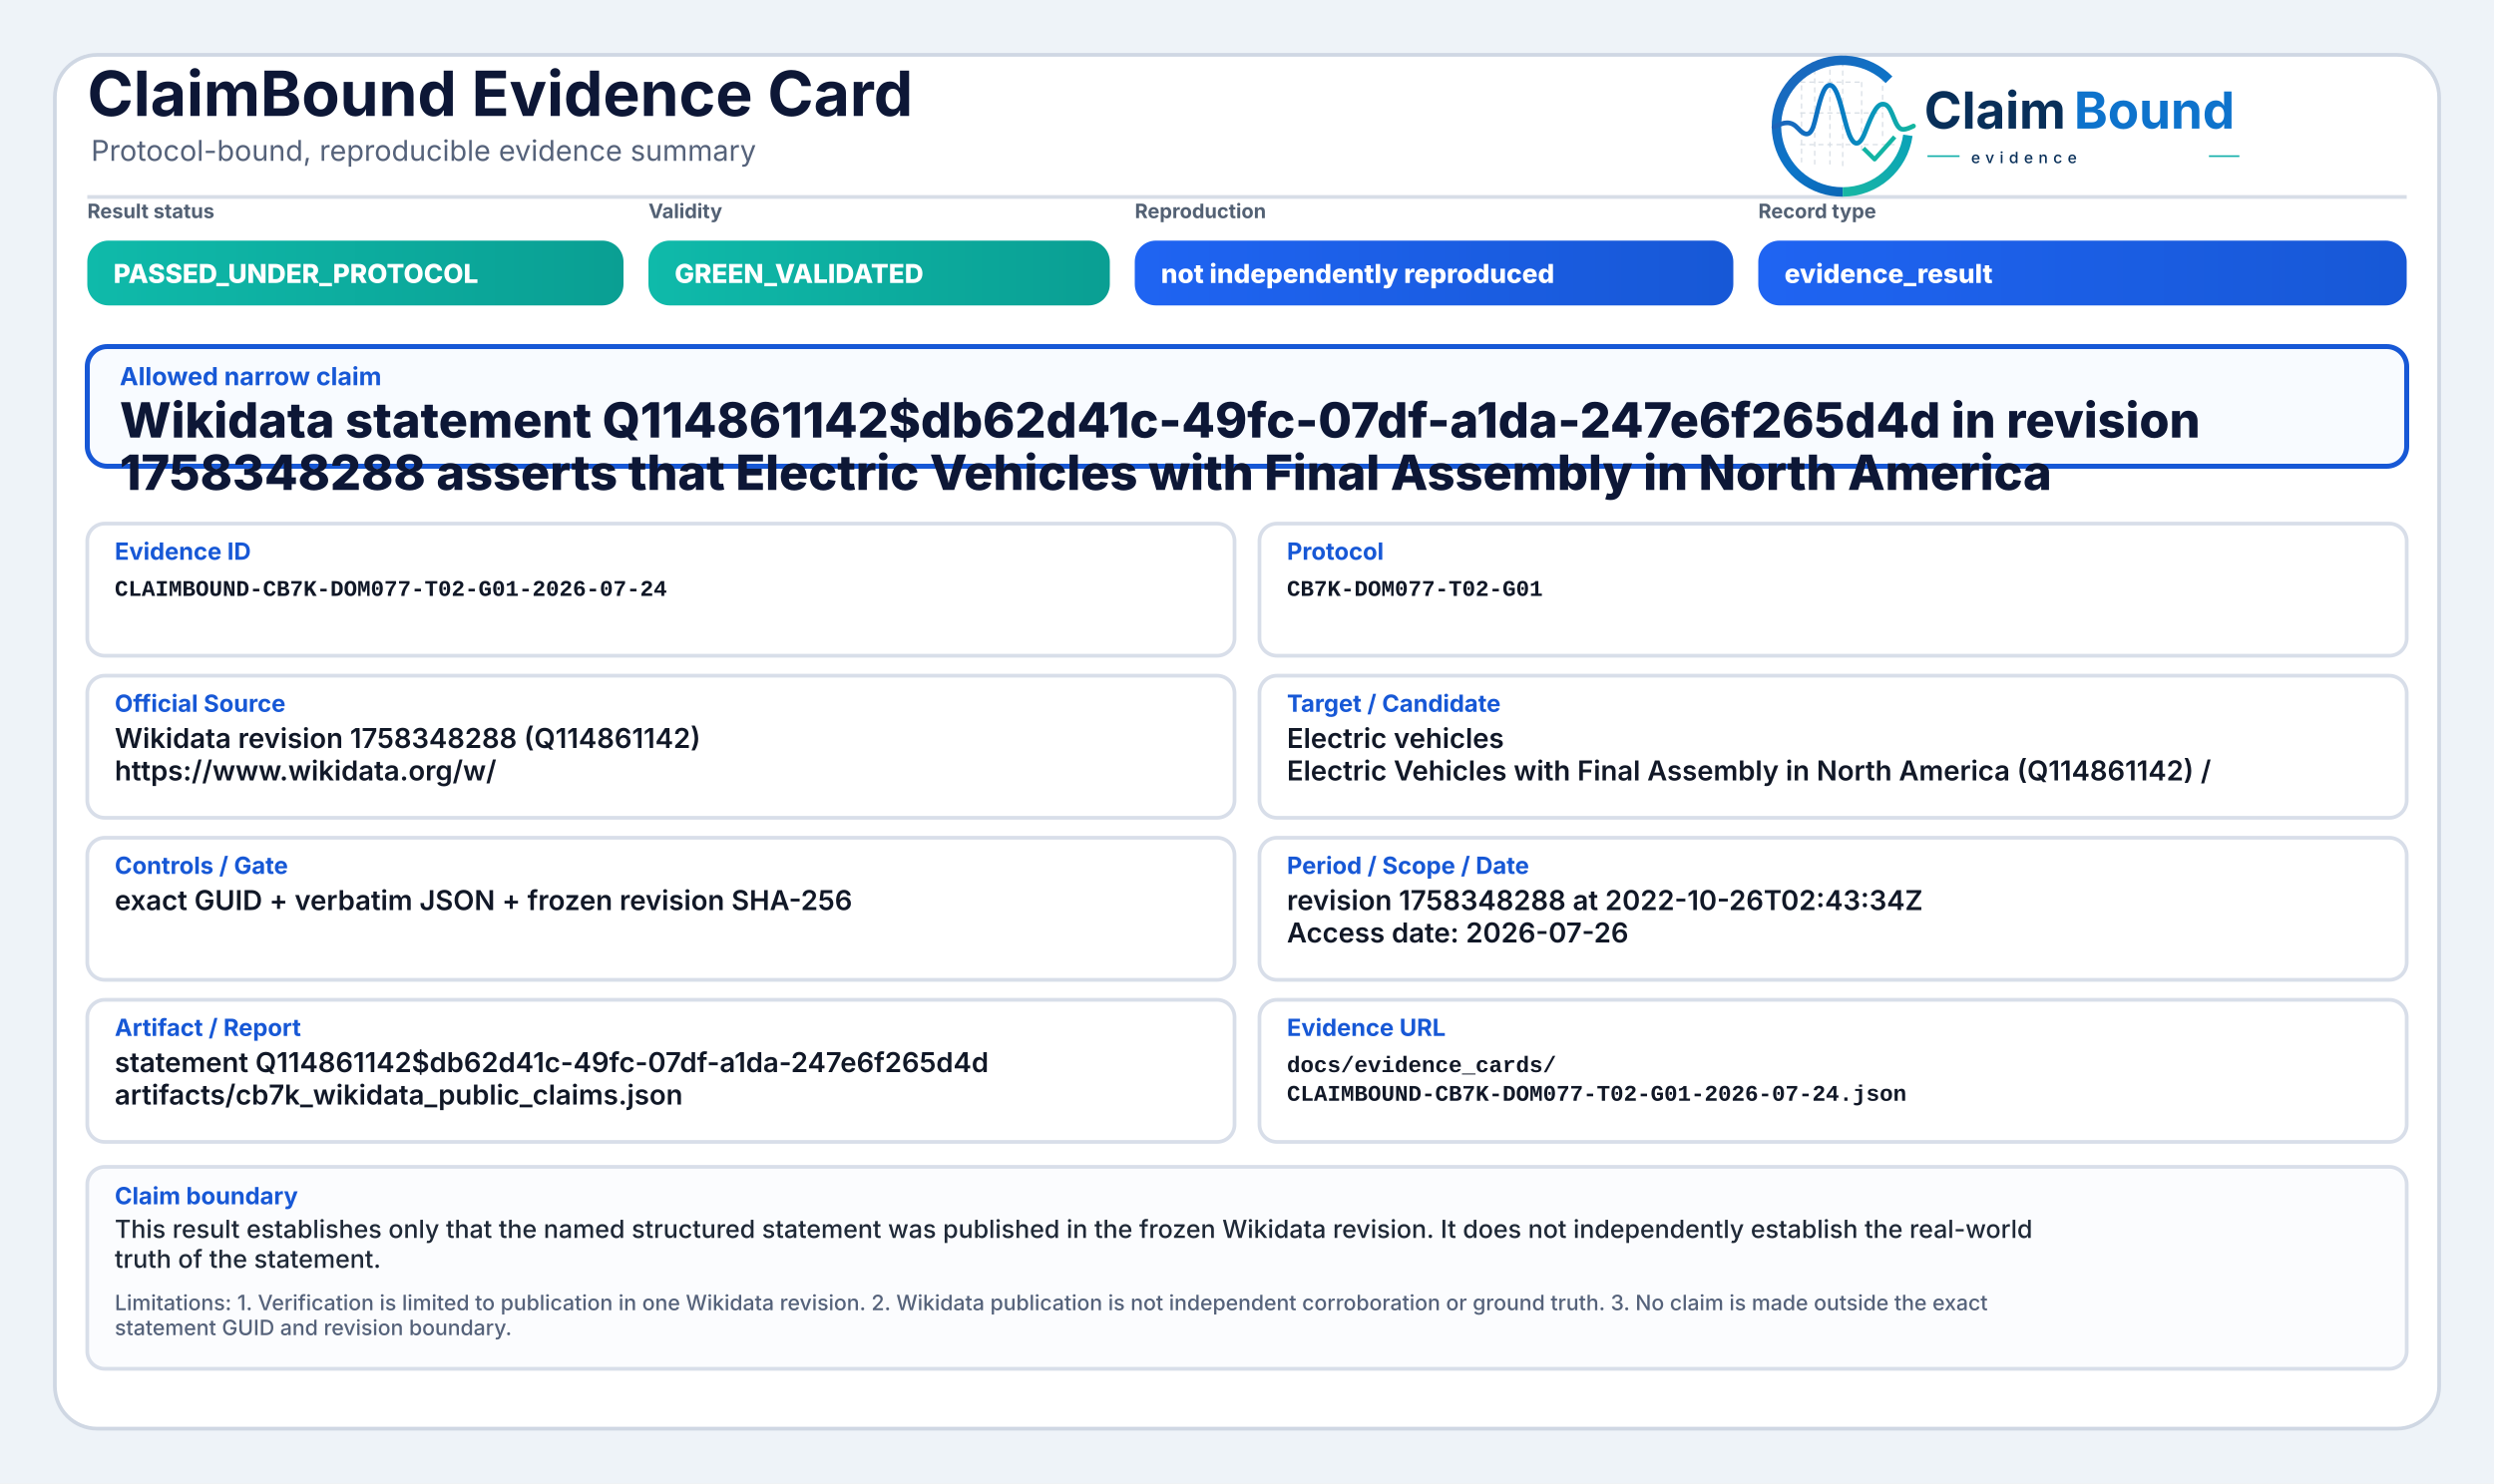
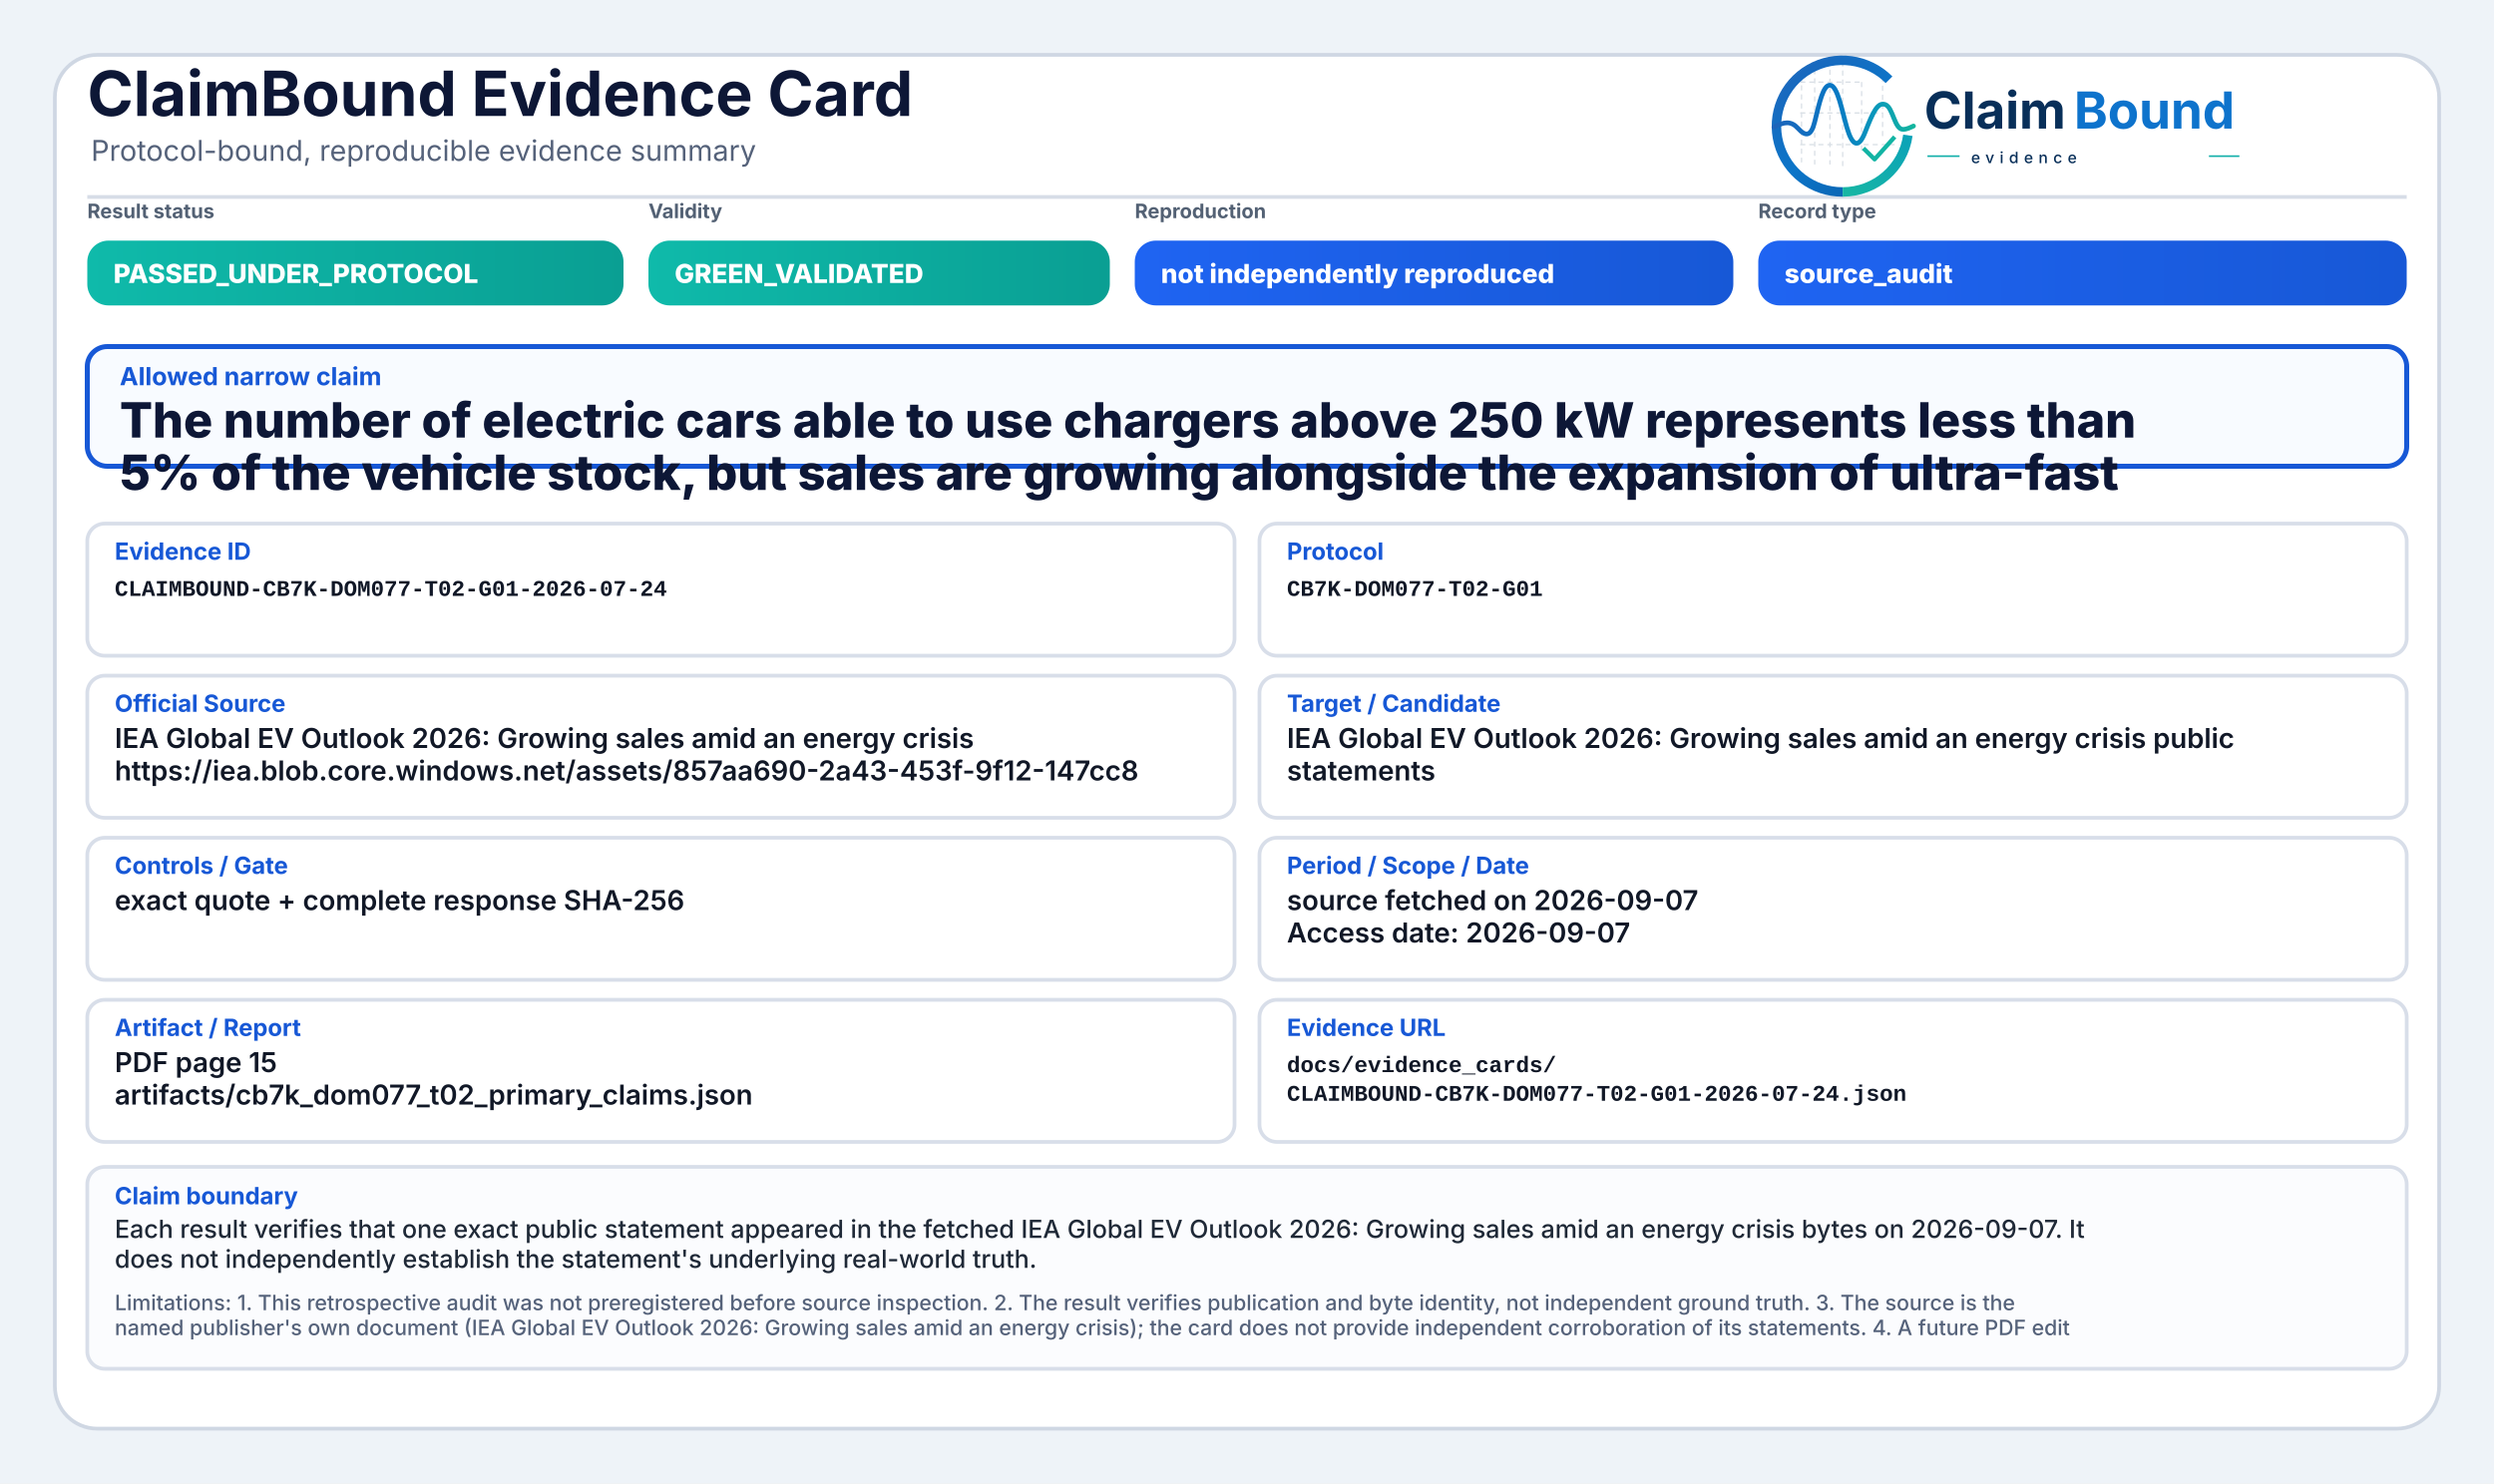
<svg xmlns="http://www.w3.org/2000/svg" width="2000" height="1190" viewBox="0 0 2000 1190" role="img" aria-label="ClaimBound Evidence Card">
  <defs>
    <linearGradient id="greenGrad" x1="0" y1="0" x2="1" y2="0">
      <stop offset="0%" stop-color="#0fbaaa" />
      <stop offset="100%" stop-color="#0a9f93" />
    </linearGradient>
    <linearGradient id="yellowGrad" x1="0" y1="0" x2="1" y2="0">
      <stop offset="0%" stop-color="#fbbf24" />
      <stop offset="100%" stop-color="#d97706" />
    </linearGradient>
    <linearGradient id="amberGrad" x1="0" y1="0" x2="1" y2="0">
      <stop offset="0%" stop-color="#f97316" />
      <stop offset="100%" stop-color="#c2410c" />
    </linearGradient>
    <linearGradient id="redGrad" x1="0" y1="0" x2="1" y2="0">
      <stop offset="0%" stop-color="#ef4444" />
      <stop offset="100%" stop-color="#b91c1c" />
    </linearGradient>
    <linearGradient id="grayGrad" x1="0" y1="0" x2="1" y2="0">
      <stop offset="0%" stop-color="#64748b" />
      <stop offset="100%" stop-color="#475569" />
    </linearGradient>
    <linearGradient id="blueGrad" x1="0" y1="0" x2="1" y2="0">
      <stop offset="0%" stop-color="#1f64f2" />
      <stop offset="100%" stop-color="#1758d6" />
    </linearGradient>
    <linearGradient id="logoRingBlue" x1="73" y1="453" x2="348" y2="793" gradientUnits="userSpaceOnUse">
      <stop offset="0" stop-color="#1E64BA" />
      <stop offset="0.55" stop-color="#0C75C8" />
      <stop offset="1" stop-color="#0A5FAB" />
    </linearGradient>
    <linearGradient id="logoRingTeal" x1="221" y1="792" x2="403" y2="594" gradientUnits="userSpaceOnUse">
      <stop offset="0" stop-color="#18B7A3" />
      <stop offset="1" stop-color="#089EBC" />
    </linearGradient>
    <linearGradient id="logoSignalGradient" x1="61" y1="628" x2="404" y2="628" gradientUnits="userSpaceOnUse">
      <stop offset="0" stop-color="#1E64BA" />
      <stop offset="0.43" stop-color="#0877C4" />
      <stop offset="0.72" stop-color="#0A97BB" />
      <stop offset="1" stop-color="#14B69E" />
    </linearGradient>
  </defs>
  <rect x="0" y="0" width="2000" height="1190" fill="#eef3f8" />
  <rect x="44" y="44" width="1912" height="1102" rx="34" fill="#ffffff" stroke="#cfd7e3" stroke-width="3" />
  <path d="M70 158 H1930" stroke="#d7dde7" stroke-width="3" />
  <text x="70" y="93" font-family="Inter, Segoe UI, Arial, sans-serif" font-size="50" font-weight="750" fill="#0d1736">ClaimBound Evidence Card</text>
  <text x="73" y="129" font-family="Inter, Segoe UI, Arial, sans-serif" font-size="23" font-weight="400" fill="#55627a">Protocol-bound, reproducible evidence summary</text>
  <g aria-label="ClaimBound evidence logo" transform="translate(1415,52) scale(0.33) translate(-40,-478)">
    <g stroke-linecap="butt" stroke-linejoin="round">
      <g stroke="#CBD3DC" stroke-width="3.2" stroke-linecap="round" stroke-dasharray="10 12" opacity="0.72">
        <path d="M130 507V714" />
        <path d="M162 490V719" />
        <path d="M199 491V719" />
        <path d="M230 471V726" />
        <path d="M276 521V690" />
        <path d="M327 508V650" />
        <path d="M128 520H277" />
        <path d="M128 595H327" />
        <path d="M128 672H355" />
      </g>
      <path d="M342.6 514.3A160 160 0 1 0 230 787" fill="none" stroke="url(#logoRingBlue)" stroke-width="23" />
      <path d="M230 787A160 160 0 0 0 388.4 649.3" fill="none" stroke="url(#logoRingTeal)" stroke-width="23" />
      <path d="M63 629.5C87 616.4 104.3 613.6 121.2 632.2C140.7 653.8 153.4 651.6 162.1 616.2C173.8 568.5 182.5 527.5 198.9 527.5C217.5 527.5 228.4 590.6 240.3 630.8C253.4 675.4 268.6 682.8 284.6 641.5C303.5 592.9 315.2 567.6 333.7 574.7C352.6 582 355.7 635.1 376.6 634.9C386.2 634.8 394 630.4 402 626.8" fill="none" stroke="url(#logoSignalGradient)" stroke-width="11.5" stroke-linecap="round" />
      <path d="M284 684.5L307.5 707.7L353 657" fill="none" stroke="#12B4A4" stroke-width="10.5" stroke-linecap="square" />
    </g>
    <text x="428" y="633" font-family="Inter, Segoe UI, Arial, sans-serif" font-size="124" font-weight="750" fill="#082F59" text-rendering="geometricPrecision">Claim</text>
    <text x="792" y="633" font-family="Inter, Segoe UI, Arial, sans-serif" font-size="124" font-weight="750" fill="#0E73CC" text-rendering="geometricPrecision">Bound</text>
    <line x1="436" y1="700" x2="514" y2="700" stroke="#11AFA9" stroke-width="4" />
    <text x="542" y="717" font-family="Inter, Segoe UI, Arial, sans-serif" font-size="38" font-weight="500" letter-spacing="13" fill="#082F59">evidence</text>
    <line x1="1120" y1="700" x2="1194" y2="700" stroke="#11AFA9" stroke-width="4" />
  </g>
  <text x="70" y="175" font-family="Inter, Segoe UI, Arial, sans-serif" font-size="16" font-weight="650" fill="#536174">Result status</text>
  <rect x="70" y="193" width="430" height="52" rx="17" fill="url(#greenGrad)" />
  <text x="91" y="227" font-family="Inter, Segoe UI, Arial, sans-serif" font-size="21" font-weight="800" fill="#ffffff">PASSED_UNDER_PROTOCOL</text>
  <text x="520" y="175" font-family="Inter, Segoe UI, Arial, sans-serif" font-size="16" font-weight="650" fill="#536174">Validity</text>
  <rect x="520" y="193" width="370" height="52" rx="17" fill="url(#greenGrad)" />
  <text x="541" y="227" font-family="Inter, Segoe UI, Arial, sans-serif" font-size="21" font-weight="800" fill="#ffffff">GREEN_VALIDATED</text>
  <text x="910" y="175" font-family="Inter, Segoe UI, Arial, sans-serif" font-size="16" font-weight="650" fill="#536174">Reproduction</text>
  <rect x="910" y="193" width="480" height="52" rx="17" fill="url(#blueGrad)" />
  <text x="931" y="227" font-family="Inter, Segoe UI, Arial, sans-serif" font-size="21" font-weight="800" fill="#ffffff">not independently reproduced</text>
  <text x="1410" y="175" font-family="Inter, Segoe UI, Arial, sans-serif" font-size="16" font-weight="650" fill="#536174">Record type</text>
  <rect x="1410" y="193" width="520" height="52" rx="17" fill="url(#blueGrad)" />
-   <text x="1431" y="227" font-family="Inter, Segoe UI, Arial, sans-serif" font-size="21" font-weight="800" fill="#ffffff">evidence_result</text>
+   <text x="1431" y="227" font-family="Inter, Segoe UI, Arial, sans-serif" font-size="21" font-weight="800" fill="#ffffff">source_audit</text>
  <rect x="70" y="278" width="1860" height="96" rx="16" fill="#f8fbff" stroke="#1758d6" stroke-width="4" />
  <text x="96" y="309" font-family="Inter, Segoe UI, Arial, sans-serif" font-size="20" font-weight="750" fill="#1758d6">Allowed narrow claim</text>
-   <text x="96" y="351" font-family="Inter, Segoe UI, Arial, sans-serif" font-size="39" font-weight="800" fill="#0d1736">Wikidata statement Q114861142$db62d41c-49fc-07df-a1da-247e6f265d4d in revision</text>
-   <text x="96" y="393" font-family="Inter, Segoe UI, Arial, sans-serif" font-size="39" font-weight="800" fill="#0d1736">1758348288 asserts that Electric Vehicles with Final Assembly in North America</text>
+   <text x="96" y="351" font-family="Inter, Segoe UI, Arial, sans-serif" font-size="39" font-weight="800" fill="#0d1736">The number of electric cars able to use chargers above 250 kW represents less than</text>
+   <text x="96" y="393" font-family="Inter, Segoe UI, Arial, sans-serif" font-size="39" font-weight="800" fill="#0d1736">5% of the vehicle stock, but sales are growing alongside the expansion of ultra-fast</text>
  <rect x="70" y="420" width="920" height="106" rx="14" fill="#ffffff" stroke="#d8dee9" stroke-width="3" />
  <text x="92" y="449" font-family="Inter, Segoe UI, Arial, sans-serif" font-size="19" font-weight="750" fill="#1758d6">Evidence ID</text>
  <text x="92" y="478" font-family="SFMono-Regular, Consolas, Liberation Mono, monospace" font-size="18" font-weight="600" fill="#111827">CLAIMBOUND-CB7K-DOM077-T02-G01-2026-07-24</text>
  <rect x="1010" y="420" width="920" height="106" rx="14" fill="#ffffff" stroke="#d8dee9" stroke-width="3" />
  <text x="1032" y="449" font-family="Inter, Segoe UI, Arial, sans-serif" font-size="19" font-weight="750" fill="#1758d6">Protocol</text>
  <text x="1032" y="478" font-family="SFMono-Regular, Consolas, Liberation Mono, monospace" font-size="18" font-weight="600" fill="#111827">CB7K-DOM077-T02-G01</text>
  <rect x="70" y="542" width="920" height="114" rx="14" fill="#ffffff" stroke="#d8dee9" stroke-width="3" />
  <text x="92" y="571" font-family="Inter, Segoe UI, Arial, sans-serif" font-size="19" font-weight="750" fill="#1758d6">Official Source</text>
-   <text x="92" y="600" font-family="Inter, Segoe UI, Arial, sans-serif" font-size="22" font-weight="600" fill="#111827">Wikidata revision 1758348288 (Q114861142)</text>
-   <text x="92" y="626" font-family="Inter, Segoe UI, Arial, sans-serif" font-size="22" font-weight="600" fill="#111827">https://www.wikidata.org/w/</text>
+   <text x="92" y="600" font-family="Inter, Segoe UI, Arial, sans-serif" font-size="22" font-weight="600" fill="#111827">IEA Global EV Outlook 2026: Growing sales amid an energy crisis</text>
+   <text x="92" y="626" font-family="Inter, Segoe UI, Arial, sans-serif" font-size="22" font-weight="600" fill="#111827">https://iea.blob.core.windows.net/assets/857aa690-2a43-453f-9f12-147cc8</text>
  <rect x="1010" y="542" width="920" height="114" rx="14" fill="#ffffff" stroke="#d8dee9" stroke-width="3" />
  <text x="1032" y="571" font-family="Inter, Segoe UI, Arial, sans-serif" font-size="19" font-weight="750" fill="#1758d6">Target / Candidate</text>
-   <text x="1032" y="600" font-family="Inter, Segoe UI, Arial, sans-serif" font-size="22" font-weight="600" fill="#111827">Electric vehicles</text>
-   <text x="1032" y="626" font-family="Inter, Segoe UI, Arial, sans-serif" font-size="22" font-weight="600" fill="#111827">Electric Vehicles with Final Assembly in North America (Q114861142) /</text>
+   <text x="1032" y="600" font-family="Inter, Segoe UI, Arial, sans-serif" font-size="22" font-weight="600" fill="#111827">IEA Global EV Outlook 2026: Growing sales amid an energy crisis public</text>
+   <text x="1032" y="626" font-family="Inter, Segoe UI, Arial, sans-serif" font-size="22" font-weight="600" fill="#111827">statements</text>
  <rect x="70" y="672" width="920" height="114" rx="14" fill="#ffffff" stroke="#d8dee9" stroke-width="3" />
  <text x="92" y="701" font-family="Inter, Segoe UI, Arial, sans-serif" font-size="19" font-weight="750" fill="#1758d6">Controls / Gate</text>
-   <text x="92" y="730" font-family="Inter, Segoe UI, Arial, sans-serif" font-size="22" font-weight="600" fill="#111827">exact GUID + verbatim JSON + frozen revision SHA-256</text>
+   <text x="92" y="730" font-family="Inter, Segoe UI, Arial, sans-serif" font-size="22" font-weight="600" fill="#111827">exact quote + complete response SHA-256</text>
  <rect x="1010" y="672" width="920" height="114" rx="14" fill="#ffffff" stroke="#d8dee9" stroke-width="3" />
  <text x="1032" y="701" font-family="Inter, Segoe UI, Arial, sans-serif" font-size="19" font-weight="750" fill="#1758d6">Period / Scope / Date</text>
-   <text x="1032" y="730" font-family="Inter, Segoe UI, Arial, sans-serif" font-size="22" font-weight="600" fill="#111827">revision 1758348288 at 2022-10-26T02:43:34Z</text>
-   <text x="1032" y="756" font-family="Inter, Segoe UI, Arial, sans-serif" font-size="22" font-weight="600" fill="#111827">Access date: 2026-07-26</text>
+   <text x="1032" y="730" font-family="Inter, Segoe UI, Arial, sans-serif" font-size="22" font-weight="600" fill="#111827">source fetched on 2026-09-07</text>
+   <text x="1032" y="756" font-family="Inter, Segoe UI, Arial, sans-serif" font-size="22" font-weight="600" fill="#111827">Access date: 2026-09-07</text>
  <rect x="70" y="802" width="920" height="114" rx="14" fill="#ffffff" stroke="#d8dee9" stroke-width="3" />
  <text x="92" y="831" font-family="Inter, Segoe UI, Arial, sans-serif" font-size="19" font-weight="750" fill="#1758d6">Artifact / Report</text>
-   <text x="92" y="860" font-family="Inter, Segoe UI, Arial, sans-serif" font-size="22" font-weight="600" fill="#111827">statement Q114861142$db62d41c-49fc-07df-a1da-247e6f265d4d</text>
-   <text x="92" y="886" font-family="Inter, Segoe UI, Arial, sans-serif" font-size="22" font-weight="600" fill="#111827">artifacts/cb7k_wikidata_public_claims.json</text>
+   <text x="92" y="860" font-family="Inter, Segoe UI, Arial, sans-serif" font-size="22" font-weight="600" fill="#111827">PDF page 15</text>
+   <text x="92" y="886" font-family="Inter, Segoe UI, Arial, sans-serif" font-size="22" font-weight="600" fill="#111827">artifacts/cb7k_dom077_t02_primary_claims.json</text>
  <rect x="1010" y="802" width="920" height="114" rx="14" fill="#ffffff" stroke="#d8dee9" stroke-width="3" />
  <text x="1032" y="831" font-family="Inter, Segoe UI, Arial, sans-serif" font-size="19" font-weight="750" fill="#1758d6">Evidence URL</text>
  <text x="1032" y="860" font-family="SFMono-Regular, Consolas, Liberation Mono, monospace" font-size="18" font-weight="600" fill="#111827">docs/evidence_cards/</text>
  <text x="1032" y="883" font-family="SFMono-Regular, Consolas, Liberation Mono, monospace" font-size="18" font-weight="600" fill="#111827">CLAIMBOUND-CB7K-DOM077-T02-G01-2026-07-24.json</text>
  <rect x="70" y="936" width="1860" height="162" rx="14" fill="#fbfcfe" stroke="#d8dee9" stroke-width="3" />
  <text x="92" y="966" font-family="Inter, Segoe UI, Arial, sans-serif" font-size="19" font-weight="750" fill="#1758d6">Claim boundary</text>
-   <text x="92" y="993" font-family="Inter, Segoe UI, Arial, sans-serif" font-size="20" font-weight="500" fill="#1f2937">This result establishes only that the named structured statement was published in the frozen Wikidata revision. It does not independently establish the real-world</text>
-   <text x="92" y="1017" font-family="Inter, Segoe UI, Arial, sans-serif" font-size="20" font-weight="500" fill="#1f2937">truth of the statement.</text>
-   <text x="92" y="1051" font-family="Inter, Segoe UI, Arial, sans-serif" font-size="17" font-weight="500" fill="#55627a">Limitations: 1. Verification is limited to publication in one Wikidata revision. 2. Wikidata publication is not independent corroboration or ground truth. 3. No claim is made outside the exact</text>
-   <text x="92" y="1071" font-family="Inter, Segoe UI, Arial, sans-serif" font-size="17" font-weight="500" fill="#55627a">statement GUID and revision boundary.</text>
+   <text x="92" y="993" font-family="Inter, Segoe UI, Arial, sans-serif" font-size="20" font-weight="500" fill="#1f2937">Each result verifies that one exact public statement appeared in the fetched IEA Global EV Outlook 2026: Growing sales amid an energy crisis bytes on 2026-09-07. It</text>
+   <text x="92" y="1017" font-family="Inter, Segoe UI, Arial, sans-serif" font-size="20" font-weight="500" fill="#1f2937">does not independently establish the statement's underlying real-world truth.</text>
+   <text x="92" y="1051" font-family="Inter, Segoe UI, Arial, sans-serif" font-size="17" font-weight="500" fill="#55627a">Limitations: 1. This retrospective audit was not preregistered before source inspection. 2. The result verifies publication and byte identity, not independent ground truth. 3. The source is the</text>
+   <text x="92" y="1071" font-family="Inter, Segoe UI, Arial, sans-serif" font-size="17" font-weight="500" fill="#55627a">named publisher's own document (IEA Global EV Outlook 2026: Growing sales amid an energy crisis); the card does not provide independent corroboration of its statements. 4. A future PDF edit</text>
</svg>
